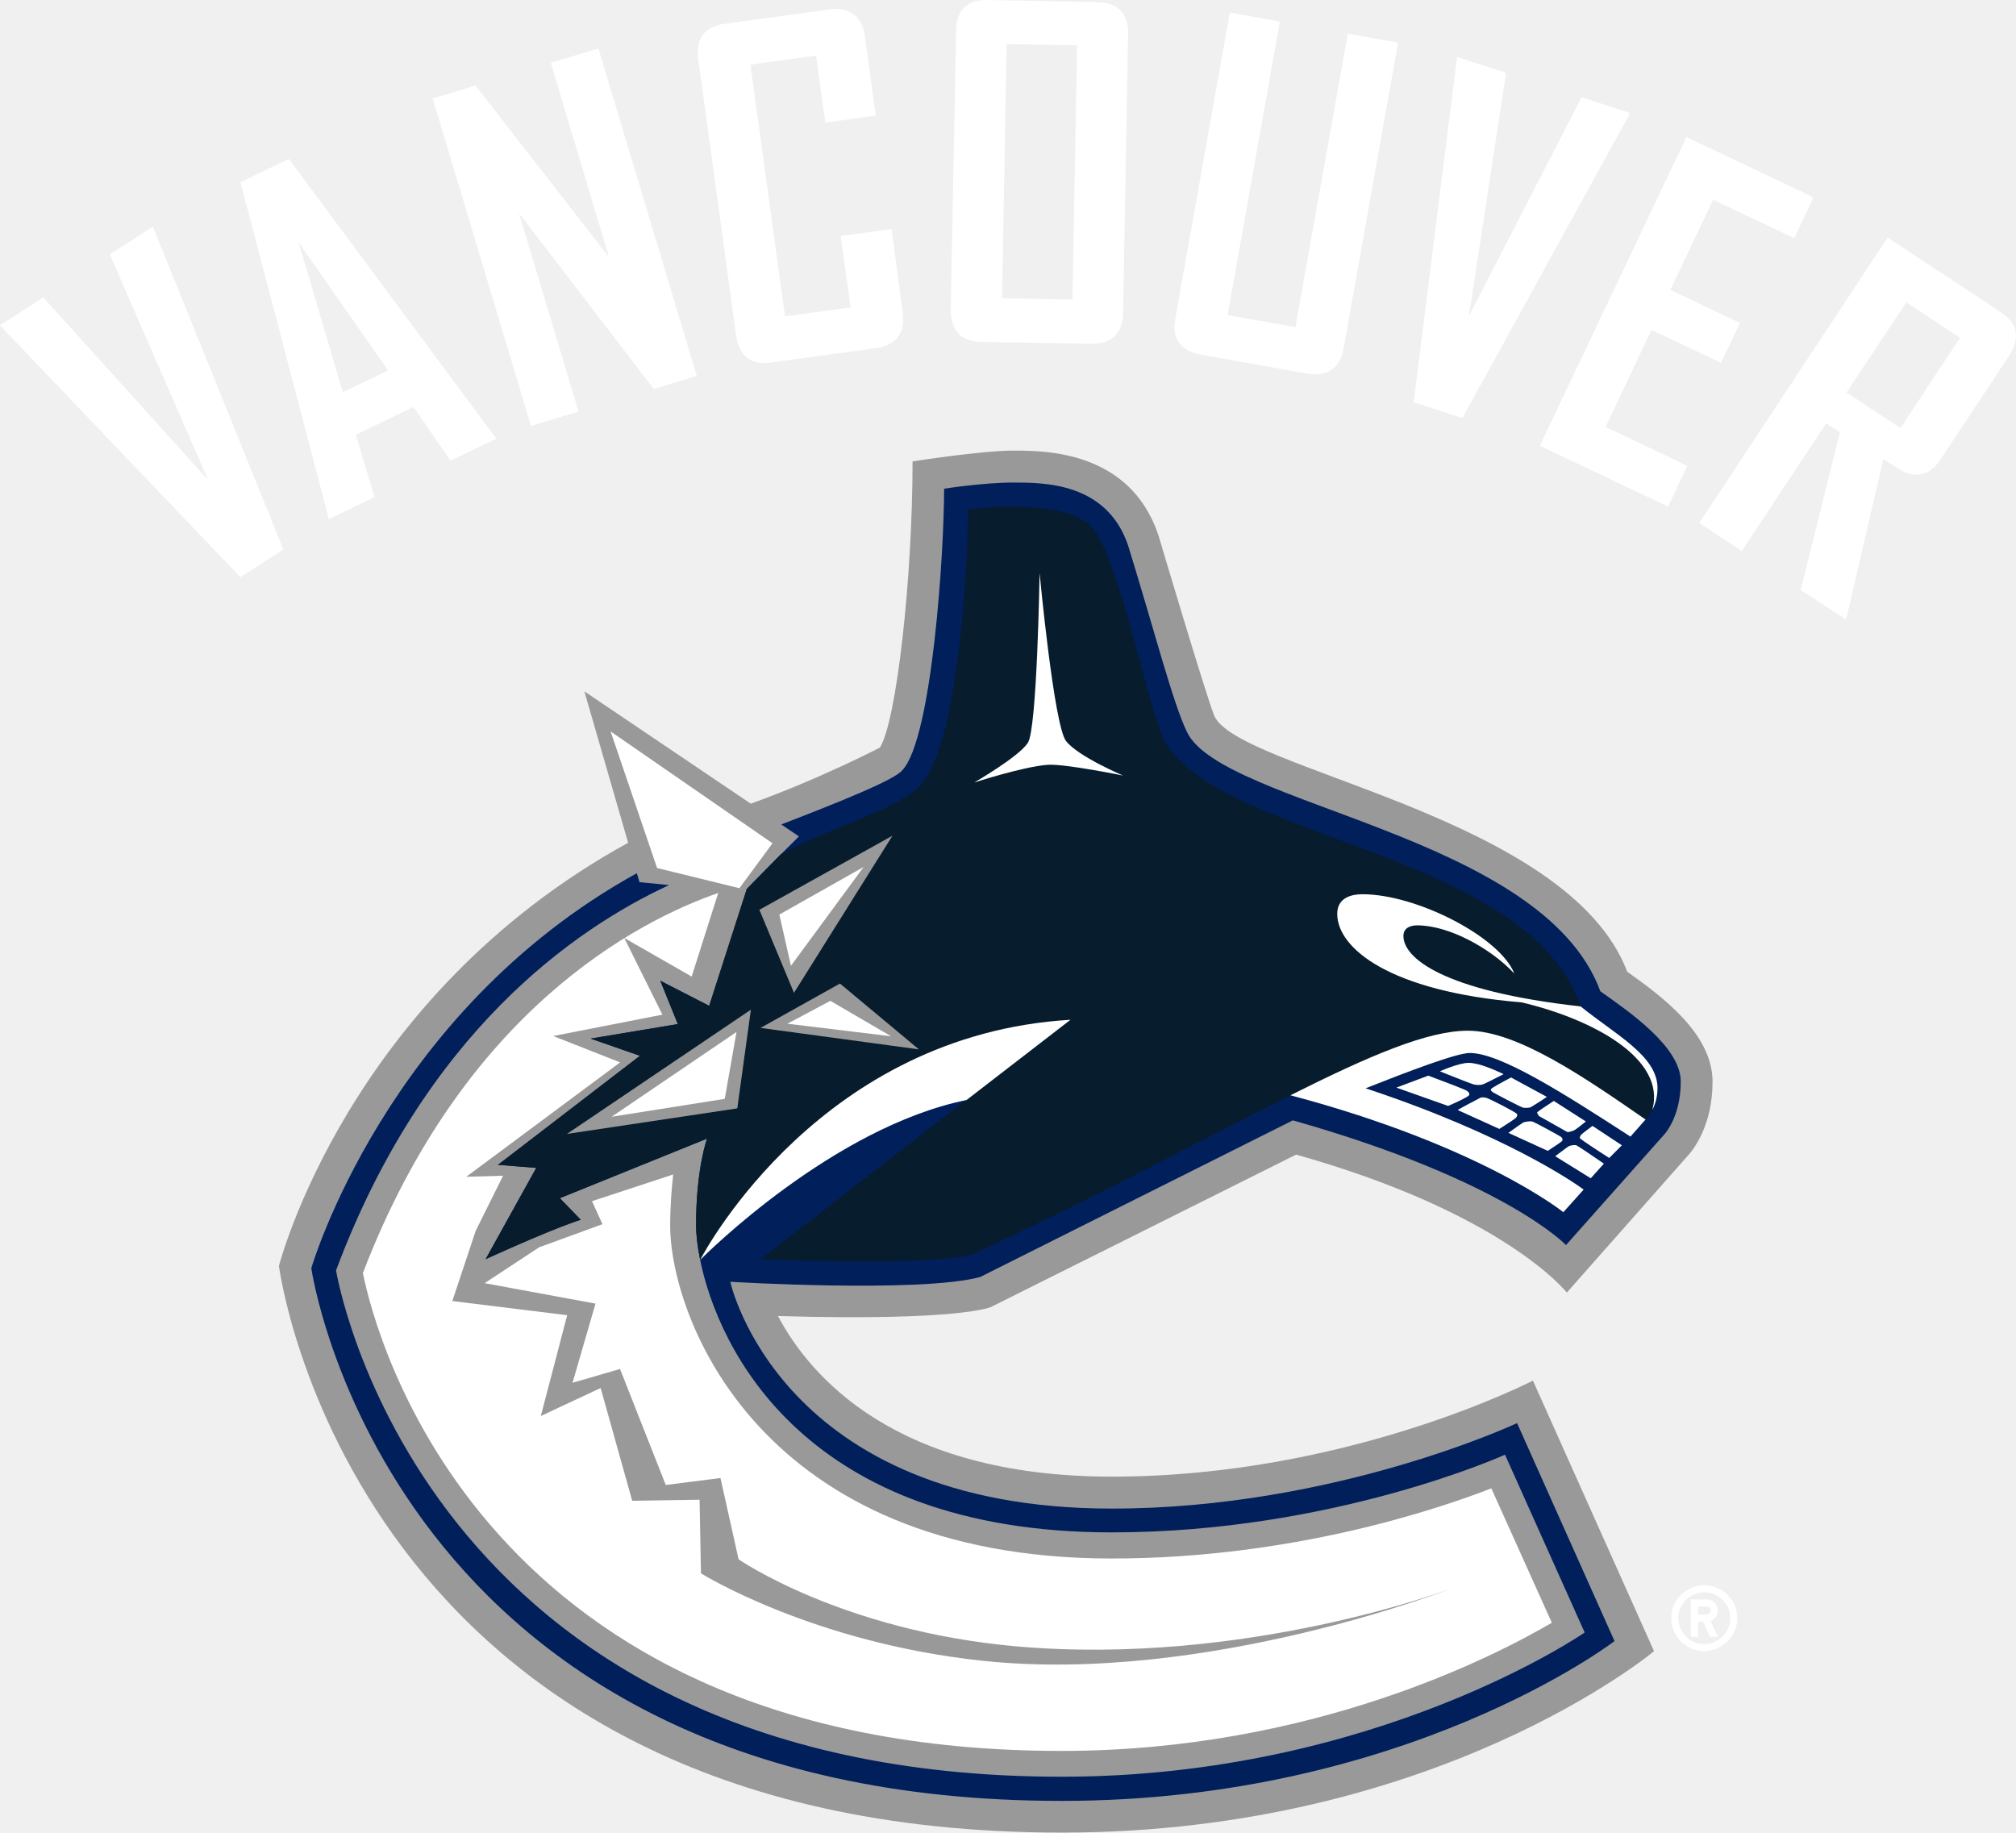
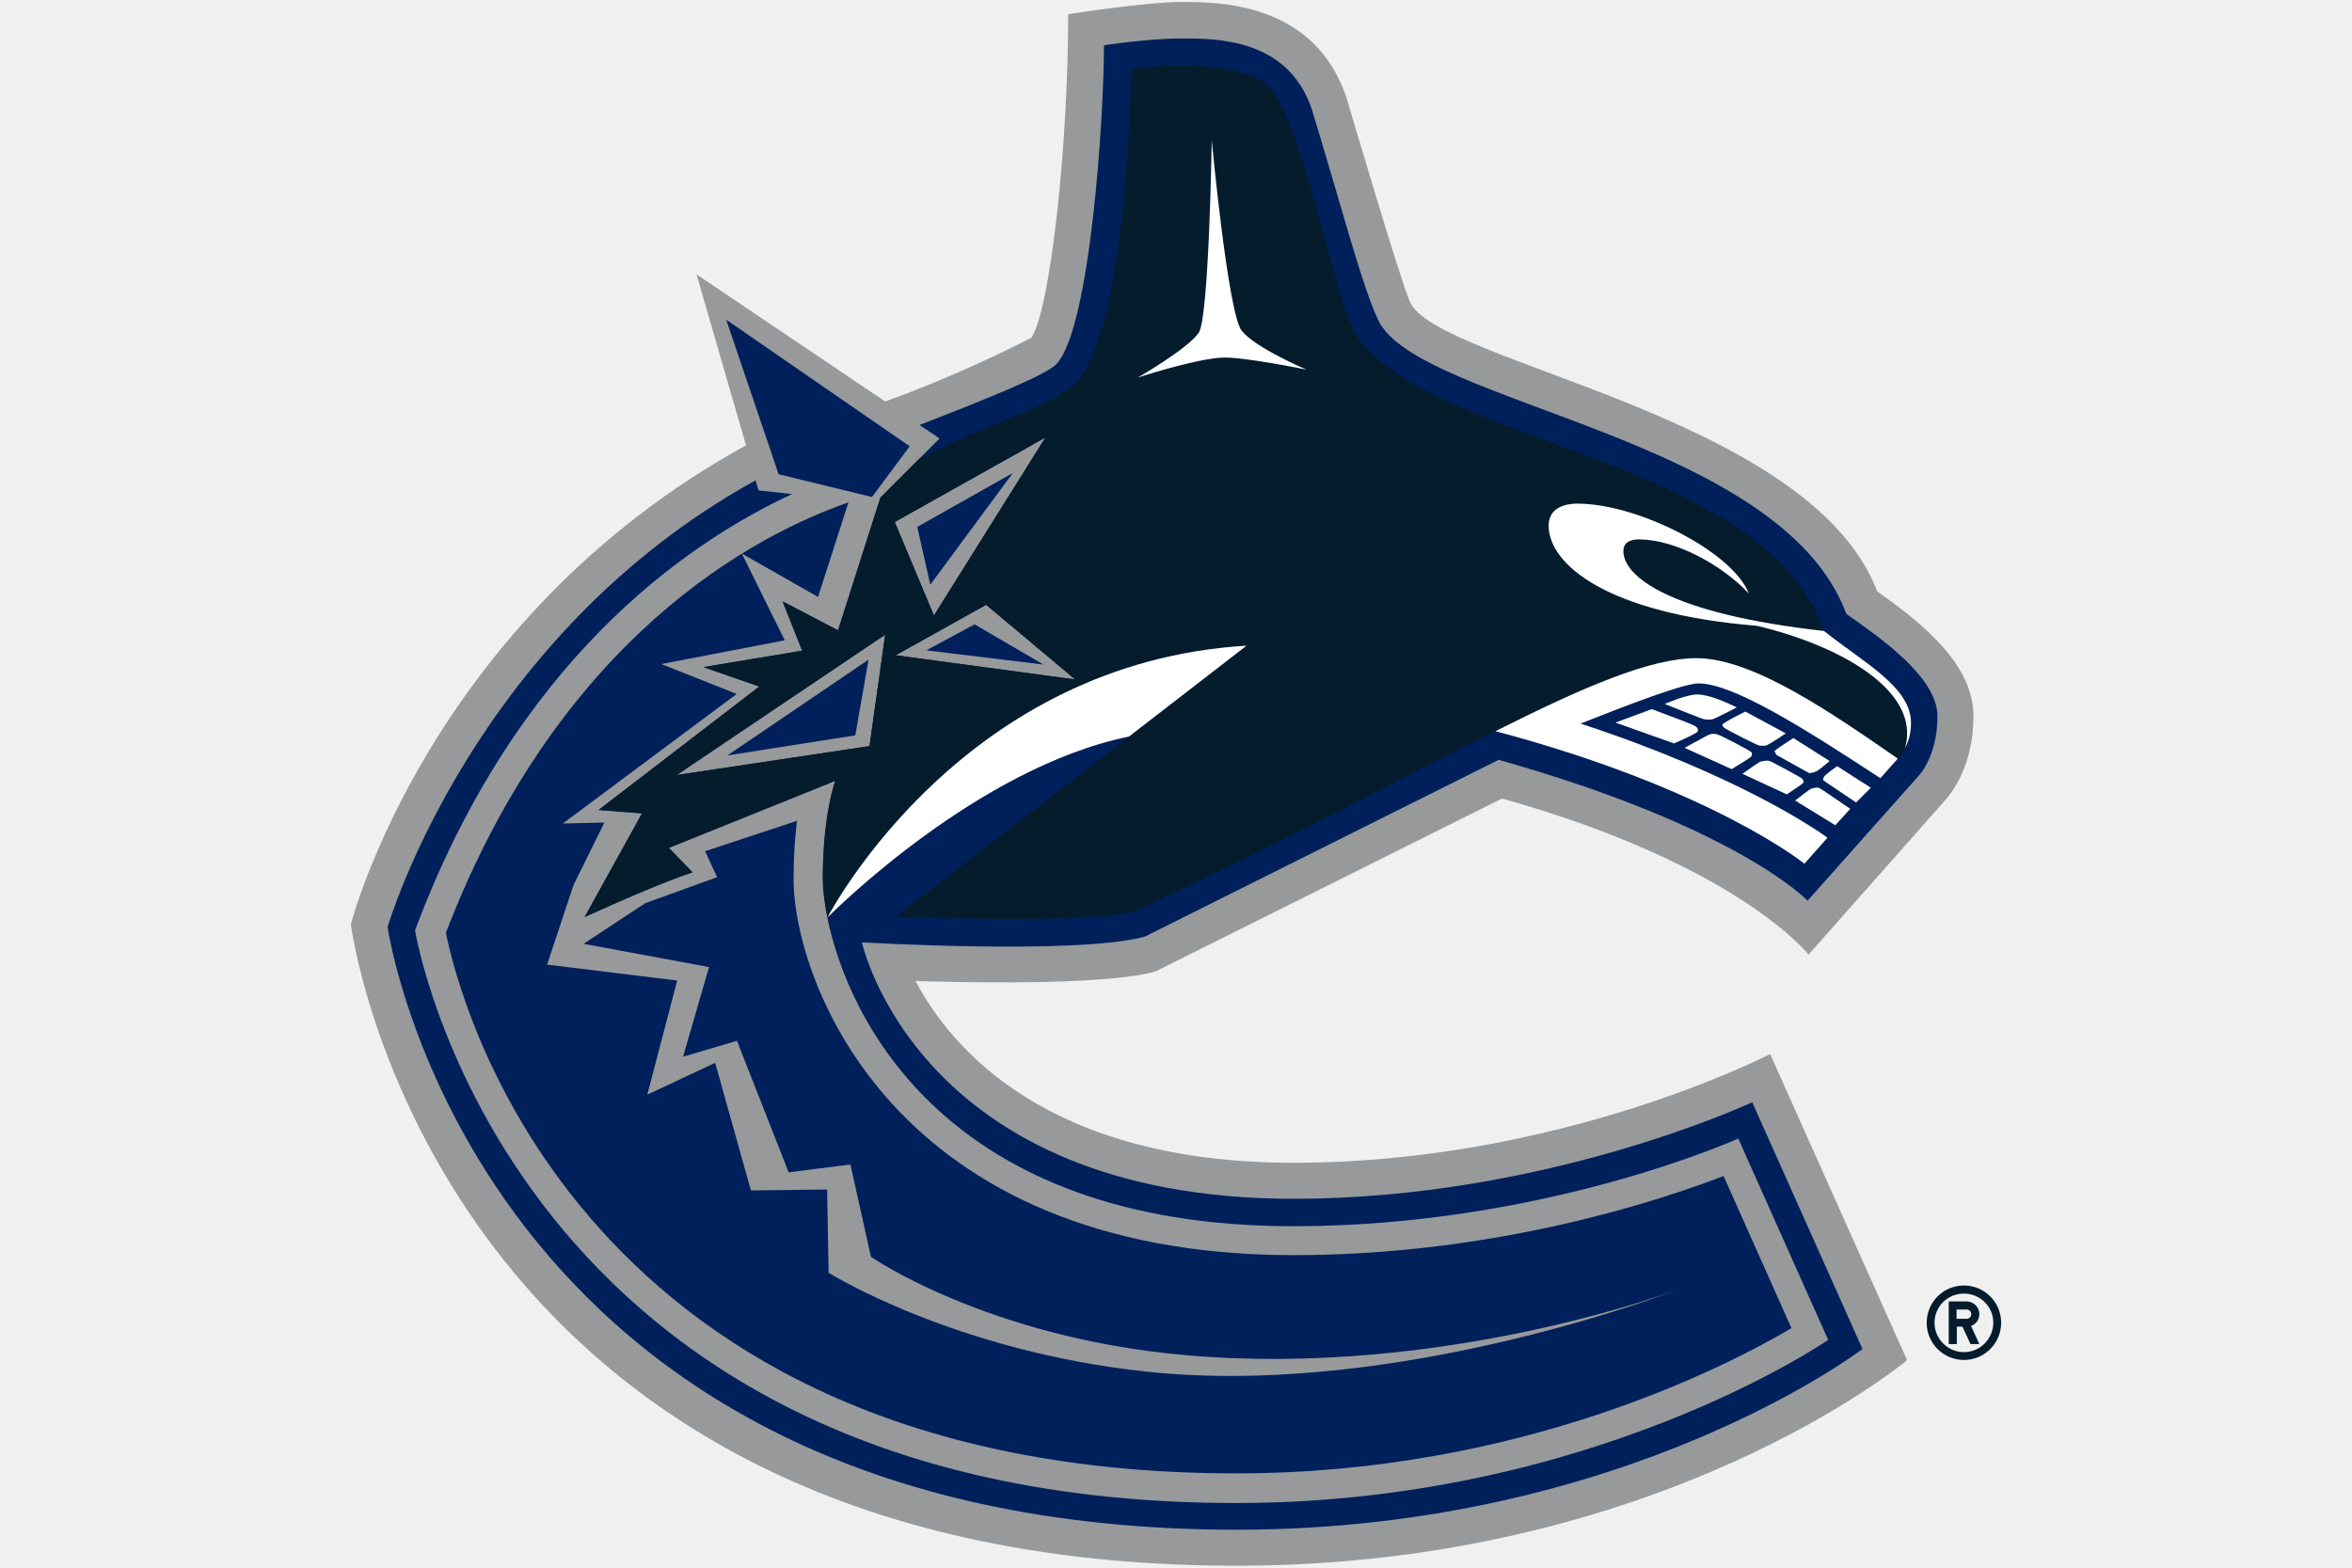
- <svg xmlns="http://www.w3.org/2000/svg" viewBox="0 0 243.298 221.157">
-   <path d="M119.63 157.712l36.79-18.374c25.213 7.092 32.67 16.65 32.67 16.65l14.406-16.3c.813-.826 3.18-3.797 3.18-9.15 0-5.775-6.04-10.246-10.3-13.273-7.148-18.85-46.88-24.316-49.823-30.86-.953-2.285-6.77-21.878-6.77-21.878-3.46-10.147-13.663-10.147-17.503-10.147-3.868 0-12.15 1.303-12.15 1.303 0 14.127-1.935 31.35-3.94 34.533 0 0-7.16 3.742-15.584 6.77L70.523 83.432l5.284 18.275c-33.902 18.598-42.143 51.07-42.143 51.07s8.703 68.38 94.46 68.38c45.34 0 71.49-21.892 71.49-21.892l-14.617-32.655s-22.312 11.59-50.804 11.59c-26.278 0-36.523-12.248-40.307-19.382 22.242.646 25.745-1.106 25.745-1.106z" fill="#99999A" />
-   <path d="M118.286 154.11l37.742-18.906c25.577 7.246 32.963 15.052 32.963 15.052l11.69-13.16s2.157-2.046 2.157-6.573c0-4.204-6.32-8.493-9.698-10.89-6.966-18.934-45.62-22.396-49.894-31.295-1.724-3.588-3.896-12.137-7.12-22.564-2.593-7.54-10.105-7.54-13.847-7.54-3.645 0-8.34.743-8.34.743 0 7.708-1.444 30.09-5.03 33.958-.87 1.15-7.47 3.798-14.62 6.56l2.13 1.443-2.185 2.172-4.106 4.162-4.542 14.113-5.9-3.027 2.116 5.228-10.525 1.752 5.955 2.074-17.14 13.16 4.625.364-6.11 11.016c8.828-4.008 11.477-4.75 11.477-4.75l-2.523-2.608 17.77-7.19s-1.33 3.588-1.33 10.47c0 .98.14 2.424.49 4.147 2.173 10.75 12.67 32.908 49.684 32.908 26.77 0 47.455-9.376 47.455-9.376l9.614 21.457s-25.13 17.406-63.123 17.406c-77.713 0-87.565-61.105-87.565-61.105 10.706-28.646 28.73-41.19 40.194-46.5l-3.574-.35-.322-1.08c-30.314 16.72-39.284 47.665-39.284 47.665s9.194 64.286 90.536 64.286c41.596 0 66.74-19.284 66.74-19.284l-11.76-26.306s-21.975 10.315-48.912 10.315c-40.11 0-46.04-27.37-46.04-27.37s22.86 1.373 30.148-.575zm81.12-20.182c.223-.77.265-1.514.167-2.242.084.73.042 1.472-.168 2.242.336-.63.63-1.514.63-2.635 0 1.122-.294 2.005-.63 2.635z" fill="#001F5B" />
-   <path d="M190.757 121.455c-6.46-18.514-41.89-19.817-49.893-31.464-2.2-3.222-5.872-23.965-9.558-26.81-4.05-3.125-14.45-1.696-14.45-1.696 0 2.873-.7 28.31-5.997 33.552-3.52 3.013-9.503 4.317-16.637 8.06l-4.092 4.175-4.54 14.114-5.9-3.027 2.116 5.228-10.525 1.752 5.957 2.074-17.14 13.16 4.625.365-6.11 11.016c8.828-4.007 11.477-4.75 11.477-4.75l-2.524-2.607 17.77-7.19s-1.33 3.588-1.33 10.47c0 .98.14 2.424.49 4.147.73-.743 16.062-16.005 32.15-19.3L91.8 151.964s20.447.87 25.492-.575c15.795-7.344 28.506-14.253 38.443-19.214 23.07 6.125 32.935 14.113 32.935 14.113l2.453-2.733c-1.163-.87-9.642-6.713-26.32-12.22 4.96-1.963 10.974-4.262 12.57-4.262 3.687 0 11.24 4.807 19.398 10.09l1.823-2.06s.434-.377.813-1.176c.336-.63.63-1.514.63-2.635 0-3.85-5.018-6.387-9.28-9.835z" fill="#071C2C" />
-   <path d="M101.37 118.694l-9.586 5.354 19.116 2.593-9.53-7.946zM88.98 133.76l1.64-11.913-22.2 14.996 20.56-3.083zm18.725-32.907l-16.06 8.942 4.175 10.02 11.885-18.962z" fill="#99999A" />
+ <svg xmlns="http://www.w3.org/2000/svg" viewBox="0 0 960 640">
+   <path fill="#97999B" d="M472.2 396.3L613.1 326c96.5 27.1 125.1 63.7 125.1 63.7l55.2-62.4c3-3.2 12.1-14.5 12.1-35 0-22.1-23.1-39.3-39.3-50.9-27.5-72.1-179.5-93-190.7-118.1-3.9-8.7-26-83.7-26-83.7C536.3.8 497.2.8 482.5.8c-14.8 0-46.5 5-46.5 5 0 54.1-7.3 120-15 132.1 0 0-27.5 14.4-59.7 26l-77-51.9 20.2 69.8c-129.7 71.3-161.3 195.6-161.3 195.6s33.3 261.8 361.5 261.8c173.5 0 273.7-83.9 273.7-83.9l-55.9-125s-85.4 44.4-194.5 44.4c-100.6 0-139.9-46.9-154.3-74.2 85.2 2.5 98.5-4.2 98.5-4.2z" />
+   <g fill="#00205B">
+     <path d="M753.6 250.6c-26.8-72.4-174.7-85.6-191-119.8-6.6-13.7-15-46.4-27.2-86.3-9.8-28.8-38.7-28.8-53.1-28.8-13.8 0-31.7 2.8-31.7 2.8 0 29.5-5.6 115.2-19.3 130-3.4 4.2-28.6 14.4-56 25l8.2 5.5-8.4 8.4-15.8 15.8-17.3 54.2-22.6-11.8 8 20.1-40.3 6.7 22.8 7.9-65.6 50.4 17.7 1.4-23.4 42.3c33.7-15.3 44-18.2 44-18.2l-9.7-10 68-27.4s-5.1 13.6-5.1 40c0 3.8.6 9.4 1.9 15.9 8.4 41.1 48.5 125.9 190.2 125.9 102.5 0 181.6-35.8 181.6-35.8l36.7 82.2s-96.2 66.6-241.7 66.6c-297.4 0-335.1-233.8-335.1-233.8 41-109.7 110-157.7 153.9-178.1l-13.7-1.5-1.2-4.1C192.5 260 158.2 378.5 158.2 378.5s35.3 246 346.5 246c159.2 0 255.5-73.8 255.5-73.8l-45-100.7s-84.1 39.4-187.2 39.4c-153.5 0-176.2-104.7-176.2-104.7s87.4 5.2 115.4-2.3l144.5-72.2c97.9 27.6 126.1 57.5 126.1 57.5l44.8-50.4s8.2-7.7 8.2-25c-.1-16.2-24.3-32.5-37.2-41.7zm-314.7 26.8l-73.3-9.9 36.9-20.6 36.4 30.5zm-12.2-98.8l-45.5 72.7-16-38.2 61.5-34.5zM276.2 316.4l85.1-57.3-6.4 45.5-78.7 11.8z" />
+     <path d="M349.1 300.2l5.4-30.9-57.6 39.1zM378.1 265.5l47.8 5.8-28.1-16.4zM374.4 215.1l5.3 23.6 33.7-45.6z" />
+     <path d="M246.7 335.8l-17 .4 71-52.9-30.8-12.2 50.4-9.7-17.5-35.4 31.1 17.7 12.4-38.6c-37.4 13-117.7 54.2-164.3 175.7 5.6 27.9 54.3 220.7 322.7 220.7 115.9 0 200.5-43.9 226.5-59.3l-27.7-62.1c-25.7 9.9-92.8 32.3-175.4 32.3-163.2.1-204.2-111.7-204.2-153.7 0-9.3.6-17.2 1.4-23.6l-37.5 12.4 4.9 10.6-29.3 10.6-25.2 16.6 51.2 9.5-10.6 36.6 22-6.5 21.1 53.7 25.2-3.2 8.4 37.7s47.5 32.9 128 40.1c106.3 9.5 201.4-26.8 201.4-26.8S571.5 570.9 468.3 560c-78.8-8.3-130.1-40.4-130.1-40.4l-.6-34-31.1.4-14.6-52.1-27.7 13 12.2-46.6-53.1-6.5 10.8-32.5 12.6-25.5zM355.9 202.9l15.4-20.7-74.9-51.7 21.4 63.1z" />
+   </g>
+   <g fill="#041C2C">
+     <path d="M801.6 524.8c-8.4 0-15.2 6.8-15.2 15.2s6.8 15.2 15.2 15.2 15.2-6.8 15.2-15.2-6.8-15.2-15.2-15.2zm0 27.2c-6.6 0-12-5.4-12-12s5.3-11.9 12-11.9c6.6 0 12 5.3 12 11.9-.1 6.7-5.4 12-12 12z" />
+     <path d="M807.9 536.5c0-2.8-2.3-5.2-5.2-5.2h-7.3v17.4h3.3v-7.1h2.3l3.3 7.1h3.6l-3.4-7.4c1.9-.6 3.4-2.5 3.4-4.8zm-5.2 1.9h-4.1v-3.8h4.1c1 0 1.9.8 1.9 1.9 0 1.1-.9 1.9-1.9 1.9zM717.2 255.5c-61.3-5-85.1-25.1-85.1-40.9 0-7.6 7-9 11.7-9 25 0 63.7 19.8 70 36.7-11-11.8-30.2-22.1-44.8-22.1-3.1 0-6.4.9-6.4 4.8 0 9.9 17.6 25.4 81.9 32.6-24.6-71-160.4-76-190.9-120.6-8.5-12.4-22.5-91.6-36.6-102.5-15.5-11.9-55.3-6.5-55.3-6.5 0 11-2.7 108.2-22.8 128.5-13.6 11.4-36.4 16.4-63.7 30.8l-15.8 15.8-17.3 54.2-22.6-11.8 8 20.1-40.3 6.7 22.8 7.9-65.6 50.4 17.7 1.4-23.4 42.3c33.7-15.3 44-18.2 44-18.2l-9.7-10 68-27.4s-5.1 13.6-5.1 40c0 3.8.6 9.4 1.9 15.9 2.9-5.6 56.4-104.3 171-111l-48 37.1-95.2 73.5s78.4 3.3 97.6-2.2c60.6-28.2 109.1-54.5 147.1-73.6 36.5-18.3 63.4-29.8 82-29.8 23 0 54.9 22.2 82.2 41 0 0 1.7-1.4 3.1-4.4 6.6-23.5-27.5-41.9-60.4-49.7zm-362.3 49.1l-78.7 11.8 85.1-57.3-6.4 45.5zm71.8-126l-45.5 72.7-16-38.2 61.5-34.5zm-61.1 88.9l36.9-20.6 36.4 30.5-73.3-9.9zm133-121.5c-11.3.7-34.2 8.1-34.2 8.1s20.6-11.9 24.8-18.3c4.2-6.4 5.3-78.5 5.3-78.5s6.6 70.6 12.2 77.7c5.6 7.1 26.4 15.9 26.4 15.9s-26.2-5.4-34.5-4.9z" />
+   </g>
  <g fill="#FFF">
-     <path d="M69.822 49.67l-7.19-23.937 16.27 21.205 5.187-1.57L72.22 5.846l-5.747 1.738 7.02 23.433-16.116-20.7-5.157 1.57 11.857 39.508 5.745-1.724zm19.02-9.165c.335 2.41 1.78 3.574 4.133 3.25l12.754-1.737c2.396-.322 3.545-1.85 3.208-4.26l-1.33-10.106-6.154.827 1.205 8.618-7.92 1.08-4.175-30.384 7.918-1.08 1.12 8.088 6.083-.855-1.303-9.572c-.336-2.41-1.864-3.56-4.26-3.237l-12.754 1.75c-2.327.31-3.435 1.823-3.098 4.248l4.57 33.37zm29.528.757l13.384.224c2.383.056 3.728-1.26 3.784-3.686l.603-33.692c.07-2.453-1.288-3.812-3.67-3.854L119.084.002c-2.355-.056-3.686 1.29-3.7 3.7l-.645 33.692c-.014 2.452 1.234 3.798 3.63 3.868zm3.11-35.935l8.508.14-.56 30.693-8.494-.168.547-30.665zm23.35 37.448l12.894 2.312c2.41.434 3.994-.66 4.43-3.055l6.572-36.887-6.068-1.08-6.32 35.403-8.186-1.444 6.307-35.416-6.04-1.093-6.574 36.887c-.463 2.397.602 3.94 2.984 4.373zm48.94 8.746l5.537-11.715 8.395 3.98 2.284-4.807-8.41-3.994 5.173-10.876 9.78 4.625 2.327-4.92-15.332-7.273-17.687 37.252 15.486 7.344 2.312-4.92-9.865-4.695zm47.72-13.832l-13.678-9.026-22.732 34.435 5.115 3.406 10.19-15.416 1.667 1.08-4.737 19.03 5.396 3.533.127-.168 4.457-19.158 1.808 1.163c1.99 1.247 3.77.883 5.1-1.135l8.298-12.557c1.332-2.006.995-3.842-1.01-5.187zM229.355 51.66l-6.503-4.288 7.205-10.876 6.49 4.26-7.19 10.905zm-32.682-37.91l.042-.112-5.844-1.906-13.594 26.404L181.76 8.79l-5.913-1.907-.014.084-5.228 41.568 5.886 1.906 20.182-36.69zM42.942 52.474l6.95-3.364 4.486 6.475 5.508-2.635v-.028l-25.03-33.748-5.83 2.817 10.65 40.602.014.056 5.508-2.663-2.256-7.51zm-6.91-23.237L46.838 44.71l-5.466 2.62-5.34-18.093zM18.43 27.373l-5.172 3.336 11.857 27.216-19.9-22.046L0 39.258l.07.084 28.94 30.314 5.187-3.35-15.71-38.85-.057-.083zm187.225 163.933c-2.172 0-3.966 1.78-3.966 3.952 0 2.2 1.793 3.994 3.965 3.994a4.004 4.004 0 0 0 4.008-3.994c0-2.173-1.793-3.952-4.008-3.952zm0 7.105c-1.71 0-3.11-1.43-3.11-3.152s1.4-3.097 3.11-3.097c1.738 0 3.167 1.374 3.167 3.098s-1.43 3.153-3.167 3.153z" />
-     <path d="M207.31 194.36c0-.728-.59-1.344-1.346-1.344h-1.906v4.527h.87v-1.864h.588l.87 1.863h.938l-.883-1.92c.505-.183.87-.674.87-1.262zm-1.332.49h-1.05v-.98h1.05c.266 0 .49.224.49.49 0 .24-.238.49-.49.49zm-132.16-60.08l13.65-2.16 1.416-8.072-15.067 10.23zm33.72-9.713l-7.33-4.275-5.187 2.76 12.517 1.515zm-12.082-8.507l8.773-11.927-10.176 5.746 1.402 6.18z" />
-     <path d="M134.193 188.082c-42.59 0-53.313-29.207-53.313-40.18 0-2.468.182-4.486.364-6.168l-9.796 3.223 1.26 2.775-7.637 2.79-6.586 4.33 13.384 2.467-2.775 9.557 5.732-1.668 5.522 14 6.6-.84 2.187 9.81s12.43 8.604 33.426 10.496c27.792 2.467 52.64-6.993 52.64-6.993s-29.656 11.604-56.592 8.745c-20.574-2.172-34.014-10.553-34.014-10.553l-.168-8.885-8.13.126-3.81-13.608-7.22 3.378 3.182-12.165-13.86-1.71 2.816-8.464 3.308-6.657-4.443.125 18.57-13.805-8.074-3.18 13.174-2.58-4.597-9.25 8.13 4.653 3.208-10.09c-9.74 3.39-30.748 14.182-42.885 45.87 1.458 7.274 14.155 57.67 84.314 57.67 30.243 0 52.345-11.463 59.17-15.47l-7.302-16.216c-6.64 2.58-24.188 8.465-45.785 8.465zM73.69 88.268l5.607 16.482 9.937 2.44 3.994-5.425L73.69 88.268zm54.967 1.163c-1.458-1.82-3.195-20.28-3.195-20.28s-.294 18.81-1.416 20.49c-1.08 1.683-6.475 4.794-6.475 4.794s6.027-1.962 8.957-2.144c2.158-.098 9.012 1.303 9.012 1.303s-5.44-2.298-6.883-4.162z" />
-     <path d="M129.19 123.067c-29.978 1.766-43.95 27.54-44.694 28.983.73-.743 16.06-16.005 32.15-19.3l12.544-9.683zm61.567-1.612c-16.818-1.878-21.387-5.914-21.387-8.493 0-1.01.87-1.29 1.668-1.29 3.812 0 8.843 2.748 11.716 5.817-1.71-4.388-11.76-9.573-18.332-9.573-1.233 0-3.04.364-3.04 2.37 0 4.12 6.25 9.36 22.24 10.678 8.592 2.018 17.506 6.81 15.782 12.978.336-.63.63-1.514.63-2.635 0-3.87-5.016-6.405-9.277-9.853zm-22.24 9.797l6.25 2.214c1.135-.49 2.383-1.093 2.51-1.275.083-.167.083-.293-.21-.532-.183-.154-2.958-1.205-4.696-1.85l-3.854 1.444zm5.254-1.963c1.655.658 3.967 1.583 4.163 1.597.266.056.687.07.94 0 .21-.028 1.555-.743 2.592-1.26-.995-.463-2.943-1.36-4.232-1.36-1.247.013-3.462 1.022-3.462 1.022zm6.168 2.144c-.042.112 0 .224.224.378.238.154 3.462 1.85 3.7 1.878.28.014.49.014.77-.028.155-.056 1.304-.77 2.047-1.29l-4.318-2.34c-1.12.59-2.326 1.248-2.424 1.402zm3.055 3.405c.112-.14.154-.28.07-.42-.182-.225-3.406-1.893-3.756-1.95-.364-.07-.575-.07-.87.127-.293.14-1.933 1.01-2.522 1.36l5.03 2.283c.955-.602 1.978-1.26 2.048-1.4zm6.167 1.78c.098.013.434-.057.785-.197.168-.07.925-.645 1.444-1.08l-3.87-2.48c-.924.603-1.933 1.26-2.017 1.4 0 .057.028.113.224.42l3.433 1.936zm1.597.392c-.098.224-.14.322-.07.364.098.14 2.13 1.486 3.518 2.37l1.528-1.53-3.546-2.34c-.66.477-1.374 1.038-1.43 1.136zm-2.214.658c.056-.112.028-.294-.112-.434-.195-.168-3.293-1.85-3.517-1.892-.252-.056-.715.014-.98.084-.127.014-1.024.66-1.893 1.29l4.75 2.17c.8-.517 1.67-1.105 1.753-1.218zm.827.63c-.126.057-.995.716-1.682 1.234l4.29 2.663 1.583-1.766c-1.288-.896-3.208-2.185-3.32-2.213-.155-.07-.646 0-.87.084z" />
-     <path d="M155.734 132.177c23.07 6.125 32.935 14.113 32.935 14.113l2.452-2.733c-1.163-.87-9.642-6.713-26.32-12.22 4.96-1.963 10.974-4.262 12.57-4.262 3.687 0 11.24 4.807 19.398 10.09l1.822-2.06c-7.12-4.918-15.43-10.72-21.443-10.72-4.892 0-11.9 3.026-21.416 7.792z" />
+     <path d="M506.8 135c-5.6-7.1-12.2-77.7-12.2-77.7s-1.1 72.1-5.3 78.5c-4.2 6.4-24.8 18.3-24.8 18.3s22.9-7.5 34.2-8.1c8.3-.5 34.6 4.9 34.6 4.9s-20.9-8.8-26.5-15.9zM337.7 374.6c2.9-2.9 61.5-61.3 123.1-73.9l48-37.1c-114.6 6.8-168.1 105.5-171.1 111zM780 295.1c0-14.6-19.2-24.5-35.5-37.5-64.3-7.2-81.9-22.7-81.9-32.6 0-3.9 3.3-4.8 6.4-4.8 14.6 0 33.8 10.3 44.8 22.1-6.4-16.8-45-36.7-70-36.7-4.7 0-11.7 1.5-11.7 9 0 15.8 23.8 35.9 85.1 40.9 32.9 7.8 67 26.1 60.4 49.8 1.3-2.4 2.4-5.7 2.4-10.2zM659.4 295l23.9 8.5c4.4-1.9 9.2-4.2 9.6-4.8.3-.7.3-1.2-.7-2.1-.7-.7-11.4-4.6-18-7.1l-14.8 5.5zM679.5 287.4c6.4 2.5 15.2 6.1 15.9 6.2 1 .2 2.7.3 3.7 0 .8-.2 6-2.8 9.8-4.8-3.7-1.8-11.2-5.3-16.2-5.3-4.8.1-13.2 3.9-13.2 3.9zM703.1 295.7c-.2.5 0 .9.8 1.5.9.7 13.3 7.1 14.3 7.2s1.8.1 2.8-.1c.7-.2 5-2.9 7.9-4.9l-16.5-8.9c-4.3 2.1-8.9 4.6-9.3 5.2zM714.8 308.8c.3-.6.4-1 .2-1.6-.8-.9-13.1-7.3-14.4-7.5-1.4-.2-2.2-.2-3.4.4-1.1.5-7.3 4-9.6 5.2l19.2 8.7c3.7-2.2 7.7-4.7 8-5.2zM738.4 315.6c.5.1 1.7-.2 3-.7.7-.3 3.5-2.6 5.4-4.2l-14.8-9.4c-3.6 2.3-7.3 4.8-7.7 5.3 0 .1.1.5.8 1.6l13.3 7.4zM744.5 317.1c-.4.9-.5 1.2-.3 1.4.5.5 8.2 5.6 13.4 9.1l6-6-13.7-8.8c-2.5 1.7-5.2 3.8-5.4 4.3zM736 319.6c.3-.5.1-1.1-.4-1.7-.8-.7-12.6-7.1-13.5-7.3-1-.2-2.8.1-3.7.4-.5.2-4 2.6-7.2 4.9l18.1 8.4c3.1-2 6.4-4.3 6.7-4.7zM739.2 322c-.5.2-3.9 2.8-6.5 4.8l16.4 10.1 6.1-6.7c-5-3.4-12.2-8.4-12.8-8.6-.6-.2-2.4.1-3.2.4z" />
+     <path d="M610.4 298.5c88.4 23.5 126.1 54.1 126.1 54.1l9.4-10.6c-4.4-3.3-37-25.7-100.8-46.6 19-7.5 42-16.4 48.2-16.4 14.1 0 43.1 18.3 74.2 38.7l7.1-8c-27.2-18.8-59.1-41-82.2-41-18.7 0-45.6 11.5-82 29.8z" />
  </g>
</svg>
